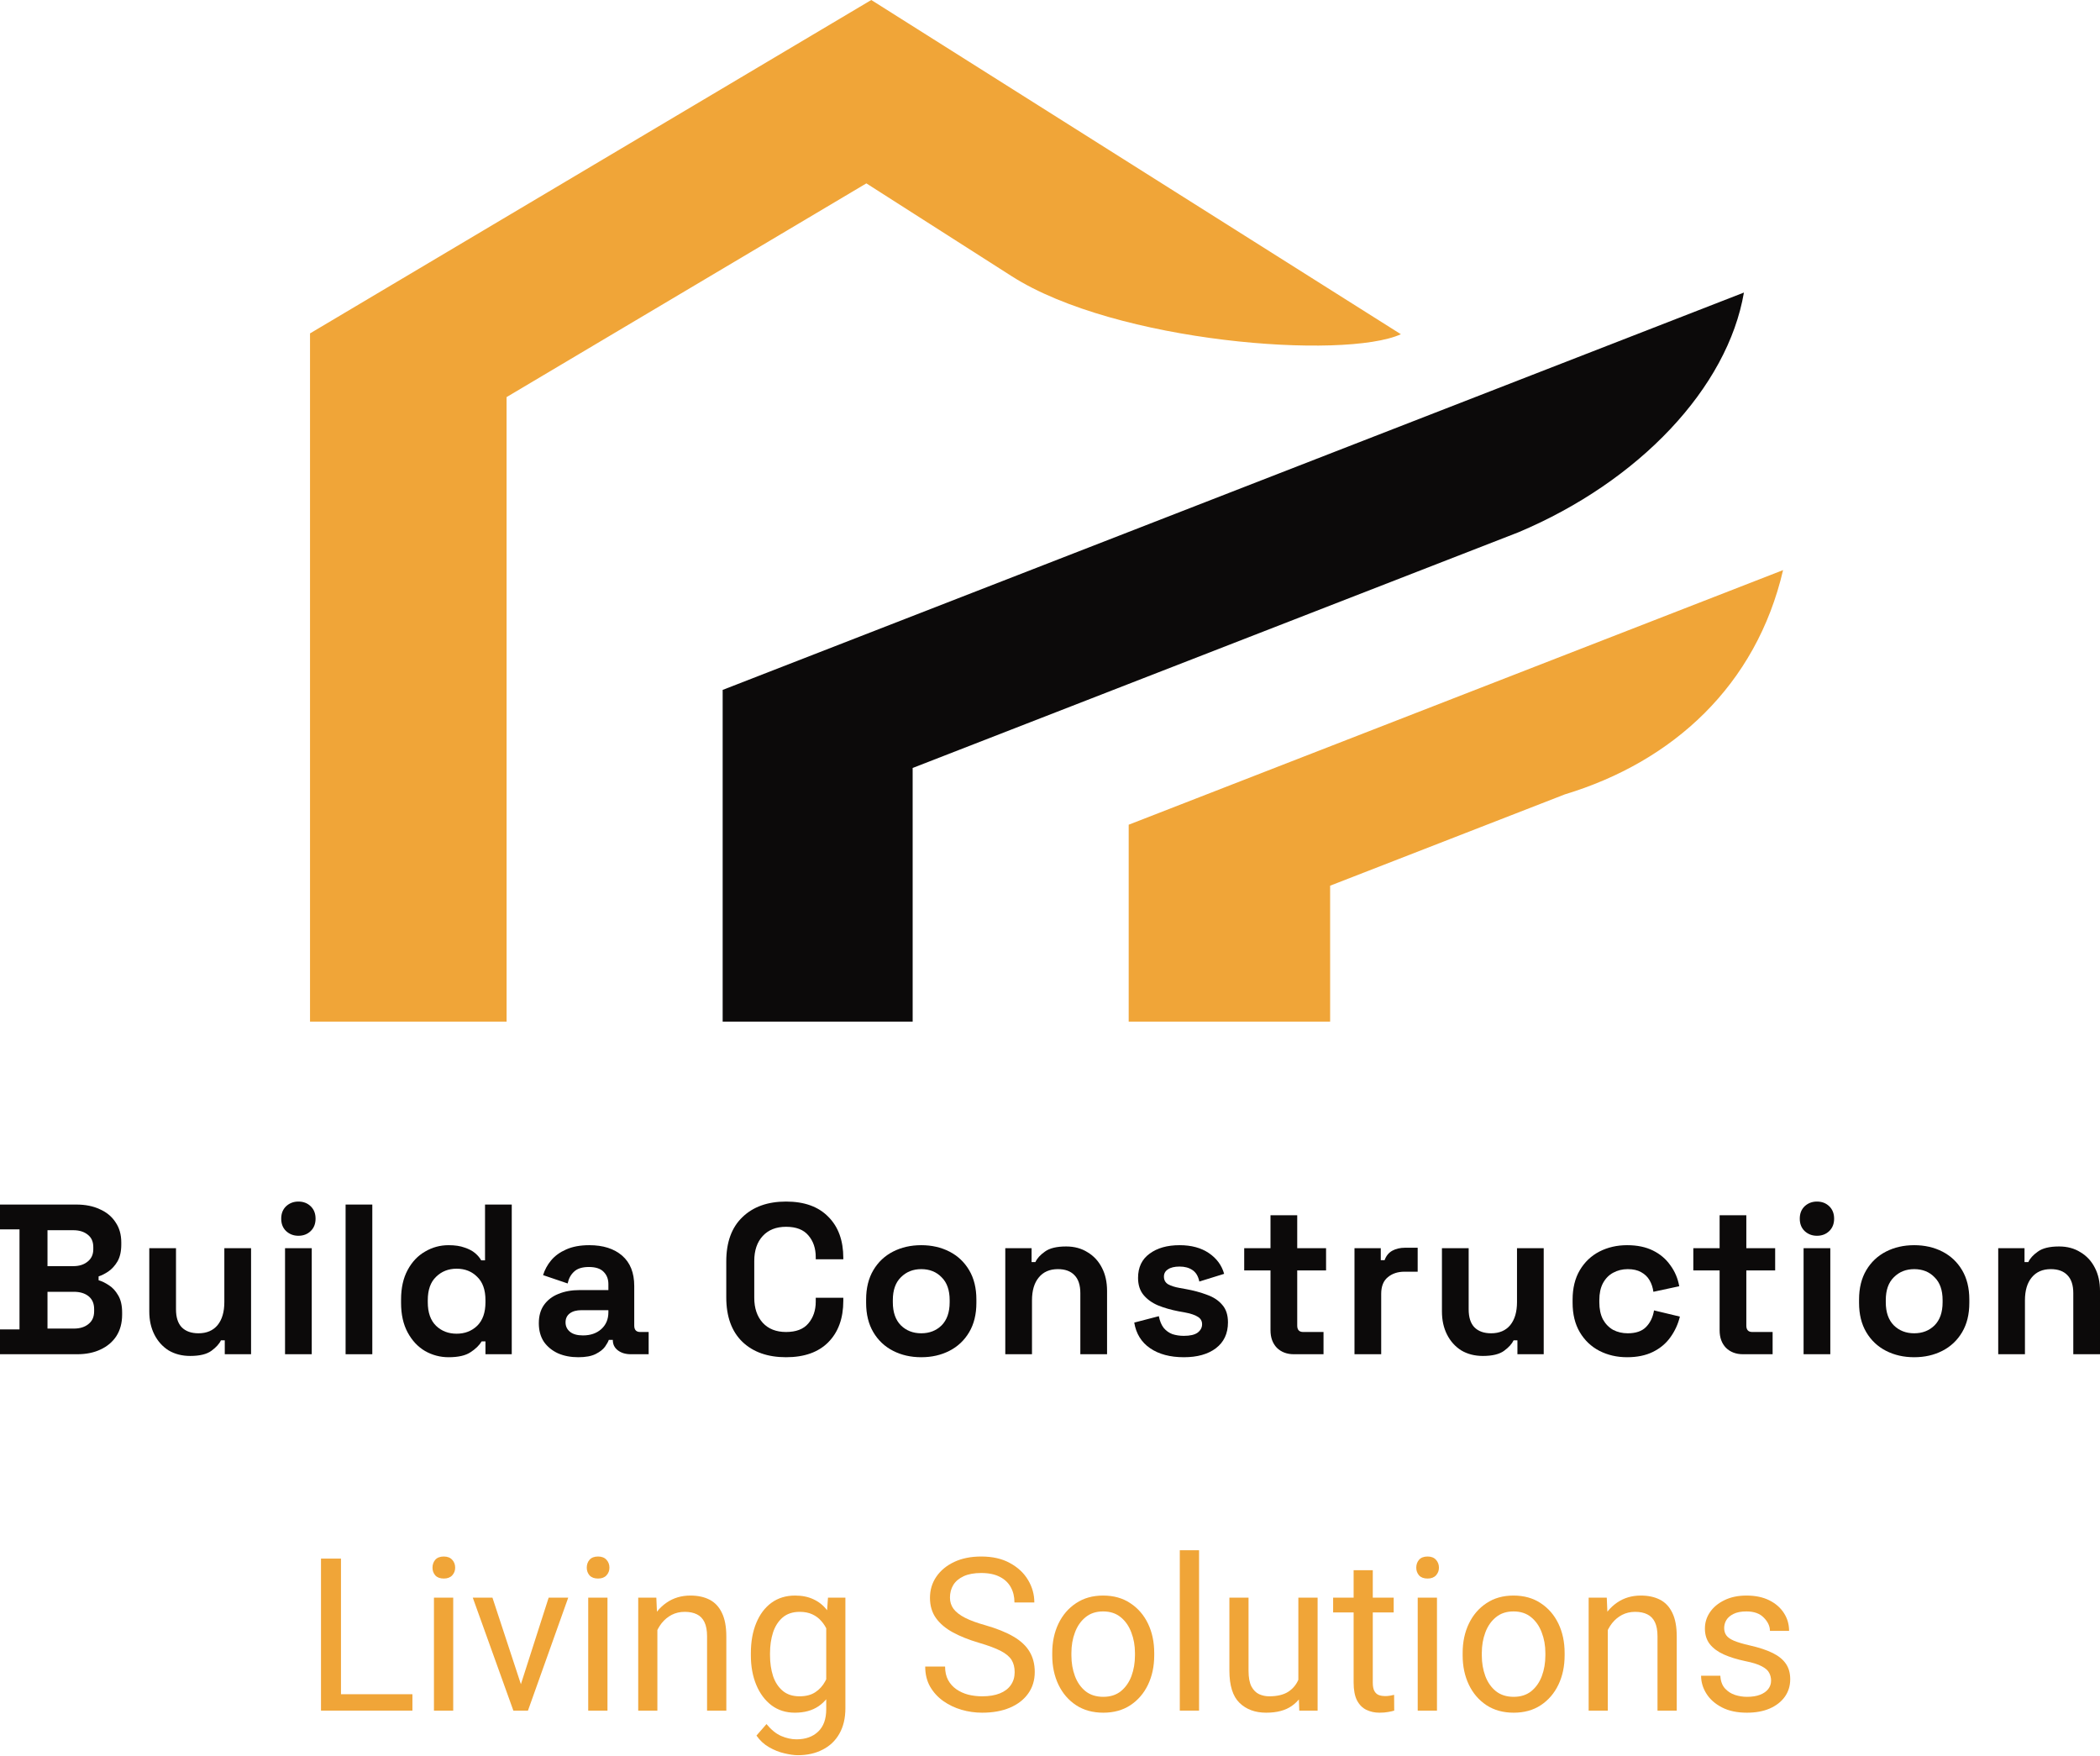
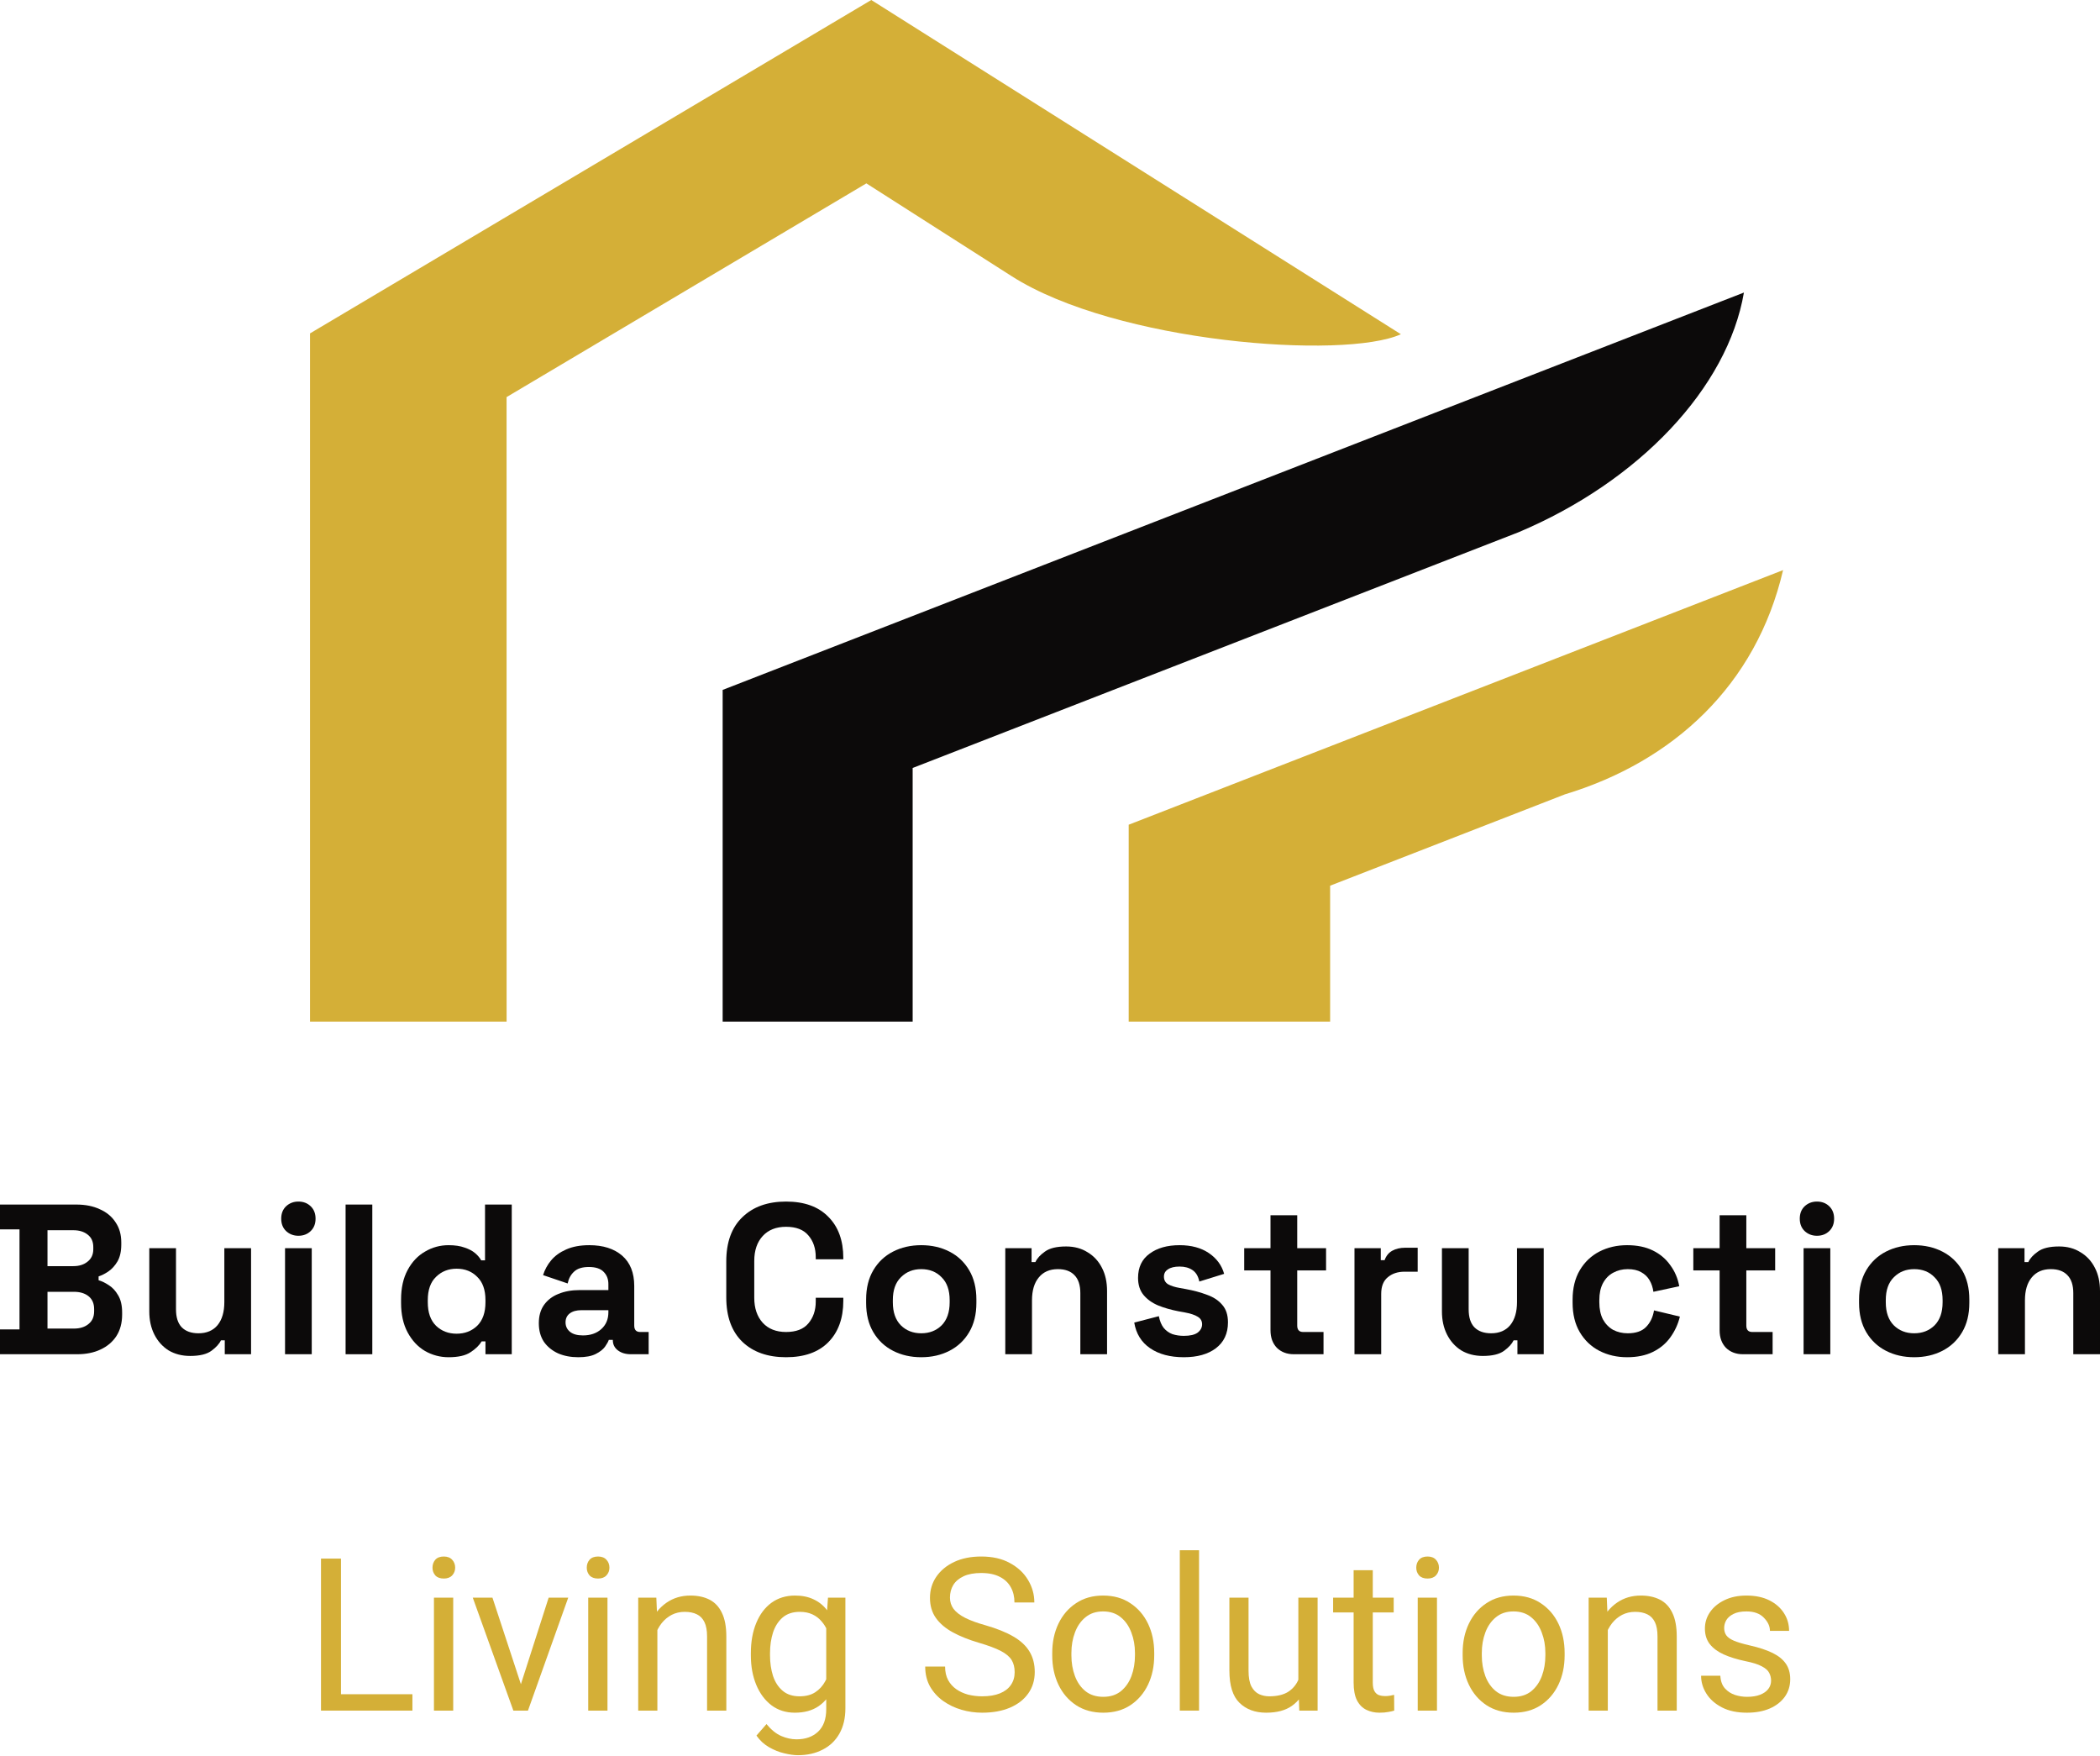
<svg xmlns="http://www.w3.org/2000/svg" width="146" height="122" viewBox="0 0 146 122" fill="none">
  <path fill-rule="evenodd" clip-rule="evenodd" d="M63.451 53.38L105.577 36.994C113.973 33.455 120.112 26.945 121.244 20.335L50.242 47.954V71.01H63.452L63.451 53.38Z" fill="#0C0A0A" />
-   <path fill-rule="evenodd" clip-rule="evenodd" d="M92.475 61.563L108.795 55.215C116.321 52.939 122.099 47.639 123.966 39.627L78.471 57.324V71.01H92.476L92.475 61.563Z" fill="#F0A538" />
-   <path fill-rule="evenodd" clip-rule="evenodd" d="M35.219 27.601L60.233 12.746C63.599 14.895 66.965 17.045 70.331 19.194C77.591 23.831 93.467 25.014 97.395 23.232L60.575 0L21.554 23.174V71.01H35.221L35.219 27.601Z" fill="#F0A538" />
+   <path fill-rule="evenodd" clip-rule="evenodd" d="M92.475 61.563L108.795 55.215C116.321 52.939 122.099 47.639 123.966 39.627L78.471 57.324V71.01H92.476L92.475 61.563Z" fill="#D4AF37" />
+   <path fill-rule="evenodd" clip-rule="evenodd" d="M35.219 27.601L60.233 12.746C63.599 14.895 66.965 17.045 70.331 19.194C77.591 23.831 93.467 25.014 97.395 23.232L60.575 0L21.554 23.174V71.01H35.221L35.219 27.601Z" fill="#D4AF37" />
  <path d="M0 94.13V92.406H1.356V85.45H0V83.726H5.307C5.936 83.726 6.481 83.835 6.943 84.053C7.415 84.261 7.779 84.564 8.034 84.96C8.299 85.346 8.432 85.812 8.432 86.357V86.506C8.432 86.981 8.344 87.373 8.167 87.68C7.99 87.977 7.779 88.21 7.533 88.378C7.297 88.537 7.071 88.651 6.855 88.72V88.988C7.071 89.047 7.307 89.161 7.562 89.329C7.818 89.488 8.034 89.721 8.211 90.028C8.398 90.335 8.491 90.737 8.491 91.232V91.38C8.491 91.955 8.358 92.451 8.093 92.867C7.828 93.273 7.459 93.585 6.987 93.803C6.526 94.021 5.985 94.13 5.366 94.13H0ZM3.302 92.347H5.13C5.553 92.347 5.892 92.243 6.147 92.034C6.413 91.826 6.545 91.529 6.545 91.143V90.994C6.545 90.608 6.417 90.31 6.162 90.102C5.906 89.894 5.562 89.79 5.13 89.79H3.302V92.347ZM3.302 88.007H5.101C5.503 88.007 5.833 87.903 6.088 87.695C6.354 87.487 6.486 87.199 6.486 86.833V86.684C6.486 86.307 6.358 86.02 6.103 85.822C5.847 85.614 5.513 85.51 5.101 85.51H3.302V88.007Z" fill="#0C0A0A" />
  <path d="M13.224 94.249C12.654 94.249 12.153 94.12 11.72 93.863C11.298 93.595 10.969 93.228 10.733 92.763C10.497 92.297 10.379 91.762 10.379 91.158V86.758H12.236V91.009C12.236 91.564 12.369 91.98 12.634 92.257C12.909 92.535 13.298 92.674 13.799 92.674C14.369 92.674 14.811 92.485 15.126 92.109C15.44 91.722 15.597 91.187 15.597 90.504V86.758H17.455V94.13H15.627V93.164H15.361C15.244 93.412 15.023 93.654 14.698 93.892C14.374 94.13 13.883 94.249 13.224 94.249Z" fill="#0C0A0A" />
  <path d="M19.817 94.13V86.758H21.674V94.13H19.817ZM20.745 85.896C20.411 85.896 20.126 85.787 19.89 85.569C19.664 85.351 19.551 85.064 19.551 84.707C19.551 84.35 19.664 84.063 19.89 83.845C20.126 83.627 20.411 83.518 20.745 83.518C21.089 83.518 21.374 83.627 21.6 83.845C21.826 84.063 21.939 84.35 21.939 84.707C21.939 85.064 21.826 85.351 21.6 85.569C21.374 85.787 21.089 85.896 20.745 85.896Z" fill="#0C0A0A" />
  <path d="M24.027 94.13V83.726H25.884V94.13H24.027Z" fill="#0C0A0A" />
  <path d="M31.186 94.338C30.606 94.338 30.061 94.195 29.55 93.907C29.048 93.61 28.645 93.179 28.341 92.614C28.036 92.049 27.884 91.366 27.884 90.563V90.325C27.884 89.523 28.036 88.839 28.341 88.274C28.645 87.709 29.048 87.283 29.55 86.996C30.051 86.699 30.596 86.55 31.186 86.55C31.628 86.55 31.997 86.605 32.291 86.714C32.596 86.813 32.842 86.942 33.029 87.1C33.215 87.259 33.358 87.427 33.456 87.605H33.721V83.726H35.579V94.13H33.751V93.238H33.486C33.319 93.516 33.058 93.769 32.704 93.996C32.36 94.224 31.854 94.338 31.186 94.338ZM31.746 92.703C32.316 92.703 32.793 92.52 33.176 92.153C33.559 91.777 33.751 91.232 33.751 90.519V90.37C33.751 89.656 33.559 89.116 33.176 88.75C32.803 88.373 32.326 88.185 31.746 88.185C31.176 88.185 30.699 88.373 30.316 88.75C29.933 89.116 29.741 89.656 29.741 90.37V90.519C29.741 91.232 29.933 91.777 30.316 92.153C30.699 92.52 31.176 92.703 31.746 92.703Z" fill="#0C0A0A" />
  <path d="M40.203 94.338C39.682 94.338 39.215 94.249 38.803 94.071C38.39 93.882 38.061 93.615 37.815 93.268C37.579 92.911 37.461 92.48 37.461 91.975C37.461 91.47 37.579 91.049 37.815 90.712C38.061 90.365 38.395 90.107 38.818 89.939C39.25 89.76 39.741 89.671 40.292 89.671H42.297V89.255C42.297 88.908 42.188 88.626 41.972 88.408C41.756 88.18 41.412 88.066 40.94 88.066C40.478 88.066 40.134 88.175 39.908 88.393C39.682 88.601 39.535 88.874 39.466 89.211L37.756 88.631C37.874 88.254 38.061 87.913 38.316 87.605C38.582 87.288 38.931 87.036 39.363 86.847C39.805 86.649 40.341 86.55 40.97 86.55C41.933 86.55 42.694 86.793 43.255 87.278C43.815 87.764 44.095 88.467 44.095 89.389V92.138C44.095 92.436 44.233 92.584 44.508 92.584H45.097V94.13H43.859C43.495 94.13 43.196 94.041 42.96 93.863C42.724 93.684 42.606 93.446 42.606 93.149V93.134H42.326C42.287 93.253 42.198 93.412 42.061 93.61C41.923 93.798 41.707 93.967 41.412 94.115C41.117 94.264 40.714 94.338 40.203 94.338ZM40.528 92.822C41.048 92.822 41.471 92.678 41.795 92.391C42.129 92.094 42.297 91.703 42.297 91.217V91.068H40.424C40.08 91.068 39.81 91.143 39.614 91.291C39.417 91.44 39.319 91.648 39.319 91.916C39.319 92.183 39.422 92.401 39.628 92.57C39.835 92.738 40.134 92.822 40.528 92.822Z" fill="#0C0A0A" />
  <path d="M54.65 94.338C53.373 94.338 52.36 93.981 51.614 93.268C50.867 92.545 50.493 91.514 50.493 90.177V87.68C50.493 86.342 50.867 85.317 51.614 84.603C52.36 83.88 53.373 83.518 54.65 83.518C55.918 83.518 56.896 83.87 57.584 84.573C58.282 85.267 58.63 86.223 58.63 87.442V87.531H56.714V87.382C56.714 86.768 56.542 86.263 56.198 85.867C55.864 85.47 55.348 85.272 54.65 85.272C53.962 85.272 53.422 85.485 53.029 85.911C52.636 86.337 52.439 86.917 52.439 87.65V90.206C52.439 90.93 52.636 91.509 53.029 91.945C53.422 92.371 53.962 92.584 54.65 92.584C55.348 92.584 55.864 92.386 56.198 91.99C56.542 91.584 56.714 91.078 56.714 90.474V90.206H58.63V90.415C58.63 91.633 58.282 92.594 57.584 93.298C56.896 93.991 55.918 94.338 54.65 94.338Z" fill="#0C0A0A" />
  <path d="M64.049 94.338C63.322 94.338 62.668 94.19 62.088 93.892C61.508 93.595 61.051 93.164 60.717 92.599C60.383 92.034 60.216 91.356 60.216 90.563V90.325C60.216 89.533 60.383 88.854 60.717 88.289C61.051 87.724 61.508 87.293 62.088 86.996C62.668 86.699 63.322 86.55 64.049 86.55C64.776 86.55 65.43 86.699 66.009 86.996C66.589 87.293 67.046 87.724 67.38 88.289C67.715 88.854 67.882 89.533 67.882 90.325V90.563C67.882 91.356 67.715 92.034 67.38 92.599C67.046 93.164 66.589 93.595 66.009 93.892C65.43 94.19 64.776 94.338 64.049 94.338ZM64.049 92.674C64.619 92.674 65.091 92.49 65.464 92.124C65.837 91.747 66.024 91.212 66.024 90.519V90.37C66.024 89.676 65.837 89.146 65.464 88.78C65.1 88.403 64.629 88.215 64.049 88.215C63.479 88.215 63.007 88.403 62.634 88.78C62.26 89.146 62.073 89.676 62.073 90.37V90.519C62.073 91.212 62.26 91.747 62.634 92.124C63.007 92.49 63.479 92.674 64.049 92.674Z" fill="#0C0A0A" />
  <path d="M69.891 94.13V86.758H71.719V87.724H71.984C72.102 87.467 72.323 87.224 72.647 86.996C72.972 86.758 73.463 86.639 74.122 86.639C74.692 86.639 75.188 86.773 75.611 87.041C76.043 87.298 76.377 87.66 76.613 88.126C76.849 88.581 76.967 89.116 76.967 89.731V94.13H75.109V89.879C75.109 89.325 74.972 88.908 74.697 88.631C74.431 88.353 74.048 88.215 73.547 88.215C72.977 88.215 72.534 88.408 72.22 88.794C71.906 89.171 71.748 89.701 71.748 90.385V94.13H69.891Z" fill="#0C0A0A" />
  <path d="M82.306 94.338C81.353 94.338 80.572 94.13 79.962 93.714C79.353 93.298 78.985 92.703 78.857 91.93L80.567 91.485C80.636 91.831 80.749 92.104 80.906 92.302C81.073 92.5 81.274 92.644 81.51 92.733C81.756 92.812 82.021 92.852 82.306 92.852C82.739 92.852 83.058 92.778 83.264 92.629C83.471 92.47 83.574 92.277 83.574 92.049C83.574 91.821 83.476 91.648 83.279 91.529C83.083 91.4 82.768 91.296 82.336 91.217L81.923 91.143C81.412 91.044 80.945 90.91 80.523 90.741C80.1 90.563 79.761 90.32 79.505 90.013C79.25 89.706 79.122 89.31 79.122 88.824C79.122 88.091 79.388 87.531 79.918 87.145C80.449 86.748 81.147 86.55 82.011 86.55C82.827 86.55 83.505 86.734 84.046 87.1C84.586 87.467 84.94 87.947 85.107 88.542L83.382 89.077C83.304 88.7 83.142 88.433 82.896 88.274C82.66 88.116 82.365 88.036 82.011 88.036C81.658 88.036 81.387 88.101 81.201 88.23C81.014 88.349 80.921 88.517 80.921 88.735C80.921 88.973 81.019 89.151 81.215 89.27C81.412 89.379 81.677 89.463 82.011 89.523L82.424 89.597C82.975 89.696 83.471 89.83 83.913 89.998C84.365 90.157 84.719 90.39 84.975 90.697C85.24 90.994 85.373 91.4 85.373 91.916C85.373 92.688 85.092 93.288 84.532 93.714C83.982 94.13 83.24 94.338 82.306 94.338Z" fill="#0C0A0A" />
  <path d="M89.952 94.13C89.47 94.13 89.077 93.981 88.773 93.684C88.478 93.377 88.33 92.971 88.33 92.466V88.304H86.502V86.758H88.33V84.469H90.188V86.758H92.193V88.304H90.188V92.138C90.188 92.436 90.325 92.584 90.601 92.584H92.016V94.13H89.952Z" fill="#0C0A0A" />
  <path d="M94.169 94.13V86.758H95.997V87.591H96.262C96.37 87.293 96.547 87.075 96.793 86.937C97.048 86.798 97.343 86.728 97.677 86.728H98.562V88.393H97.648C97.176 88.393 96.788 88.522 96.483 88.78C96.179 89.027 96.026 89.414 96.026 89.939V94.13H94.169Z" fill="#0C0A0A" />
  <path d="M103.095 94.249C102.525 94.249 102.023 94.12 101.591 93.863C101.168 93.595 100.839 93.228 100.603 92.763C100.367 92.297 100.249 91.762 100.249 91.158V86.758H102.107V91.009C102.107 91.564 102.24 91.98 102.505 92.257C102.78 92.535 103.168 92.674 103.669 92.674C104.239 92.674 104.682 92.485 104.996 92.109C105.311 91.722 105.468 91.187 105.468 90.504V86.758H107.325V94.13H105.497V93.164H105.232C105.114 93.412 104.893 93.654 104.569 93.892C104.244 94.13 103.753 94.249 103.095 94.249Z" fill="#0C0A0A" />
  <path d="M113.122 94.338C112.414 94.338 111.771 94.19 111.191 93.892C110.621 93.595 110.169 93.164 109.834 92.599C109.5 92.034 109.333 91.351 109.333 90.548V90.34C109.333 89.538 109.5 88.854 109.834 88.289C110.169 87.724 110.621 87.293 111.191 86.996C111.771 86.699 112.414 86.55 113.122 86.55C113.82 86.55 114.419 86.674 114.92 86.922C115.421 87.169 115.824 87.511 116.129 87.947C116.444 88.373 116.65 88.859 116.748 89.404L114.95 89.79C114.91 89.493 114.822 89.225 114.684 88.988C114.547 88.75 114.35 88.562 114.095 88.423C113.849 88.284 113.539 88.215 113.166 88.215C112.793 88.215 112.454 88.299 112.149 88.467C111.854 88.626 111.618 88.869 111.441 89.196C111.274 89.513 111.191 89.904 111.191 90.37V90.519C111.191 90.984 111.274 91.38 111.441 91.707C111.618 92.025 111.854 92.267 112.149 92.436C112.454 92.594 112.793 92.674 113.166 92.674C113.726 92.674 114.149 92.53 114.434 92.243C114.729 91.945 114.915 91.559 114.994 91.083L116.792 91.514C116.665 92.039 116.444 92.52 116.129 92.956C115.824 93.382 115.421 93.719 114.92 93.967C114.419 94.214 113.82 94.338 113.122 94.338Z" fill="#0C0A0A" />
  <path d="M121.176 94.13C120.694 94.13 120.301 93.981 119.996 93.684C119.701 93.377 119.554 92.971 119.554 92.466V88.304H117.726V86.758H119.554V84.469H121.411V86.758H123.416V88.304H121.411V92.138C121.411 92.436 121.549 92.584 121.824 92.584H123.239V94.13H121.176Z" fill="#0C0A0A" />
  <path d="M125.392 94.13V86.758H127.25V94.13H125.392ZM126.321 85.896C125.987 85.896 125.702 85.787 125.466 85.569C125.24 85.351 125.127 85.064 125.127 84.707C125.127 84.35 125.24 84.063 125.466 83.845C125.702 83.627 125.987 83.518 126.321 83.518C126.665 83.518 126.95 83.627 127.176 83.845C127.402 84.063 127.515 84.35 127.515 84.707C127.515 85.064 127.402 85.351 127.176 85.569C126.95 85.787 126.665 85.896 126.321 85.896Z" fill="#0C0A0A" />
  <path d="M133.082 94.338C132.355 94.338 131.701 94.19 131.121 93.892C130.542 93.595 130.085 93.164 129.75 92.599C129.416 92.034 129.249 91.356 129.249 90.563V90.325C129.249 89.533 129.416 88.854 129.75 88.289C130.085 87.724 130.542 87.293 131.121 86.996C131.701 86.699 132.355 86.55 133.082 86.55C133.809 86.55 134.463 86.699 135.043 86.996C135.622 87.293 136.079 87.724 136.414 88.289C136.748 88.854 136.915 89.533 136.915 90.325V90.563C136.915 91.356 136.748 92.034 136.414 92.599C136.079 93.164 135.622 93.595 135.043 93.892C134.463 94.19 133.809 94.338 133.082 94.338ZM133.082 92.674C133.652 92.674 134.124 92.49 134.497 92.124C134.871 91.747 135.057 91.212 135.057 90.519V90.37C135.057 89.676 134.871 89.146 134.497 88.78C134.134 88.403 133.662 88.215 133.082 88.215C132.512 88.215 132.04 88.403 131.667 88.78C131.293 89.146 131.107 89.676 131.107 90.37V90.519C131.107 91.212 131.293 91.747 131.667 92.124C132.04 92.49 132.512 92.674 133.082 92.674Z" fill="#0C0A0A" />
  <path d="M138.924 94.13V86.758H140.752V87.724H141.017C141.135 87.467 141.356 87.224 141.681 86.996C142.005 86.758 142.496 86.639 143.155 86.639C143.725 86.639 144.221 86.773 144.644 87.041C145.076 87.298 145.41 87.66 145.646 88.126C145.882 88.581 146 89.116 146 89.731V94.13H144.143V89.879C144.143 89.325 144.005 88.908 143.73 88.631C143.464 88.353 143.081 88.215 142.58 88.215C142.01 88.215 141.568 88.408 141.253 88.794C140.939 89.171 140.782 89.701 140.782 90.385V94.13H138.924Z" fill="#0C0A0A" />
-   <path d="M28.673 117.762V118.901H23.433V117.762H28.673ZM23.706 108.335V118.901H22.317V108.335H23.706Z" fill="#F0A538" />
-   <path d="M31.509 111.049V118.901H30.17V111.049H31.509ZM30.069 108.966C30.069 108.748 30.134 108.565 30.263 108.415C30.398 108.265 30.595 108.19 30.854 108.19C31.108 108.19 31.302 108.265 31.437 108.415C31.576 108.565 31.645 108.748 31.645 108.966C31.645 109.174 31.576 109.353 31.437 109.503C31.302 109.648 31.108 109.721 30.854 109.721C30.595 109.721 30.398 109.648 30.263 109.503C30.134 109.353 30.069 109.174 30.069 108.966Z" fill="#F0A538" />
-   <path d="M36.015 117.689L38.145 111.049H39.506L36.706 118.901H35.813L36.015 117.689ZM34.237 111.049L36.432 117.726L36.583 118.901H35.691L32.869 111.049H34.237Z" fill="#F0A538" />
-   <path d="M42.234 111.049V118.901H40.895V111.049H42.234ZM40.794 108.966C40.794 108.748 40.859 108.565 40.988 108.415C41.123 108.265 41.319 108.19 41.579 108.19C41.833 108.19 42.027 108.265 42.162 108.415C42.301 108.565 42.37 108.748 42.37 108.966C42.37 109.174 42.301 109.353 42.162 109.503C42.027 109.648 41.833 109.721 41.579 109.721C41.319 109.721 41.123 109.648 40.988 109.503C40.859 109.353 40.794 109.174 40.794 108.966Z" fill="#F0A538" />
-   <path d="M45.703 112.725V118.901H44.371V111.049H45.631L45.703 112.725ZM45.386 114.678L44.832 114.656C44.842 113.935 44.978 113.294 45.242 112.733C45.506 112.167 45.873 111.721 46.344 111.397C46.819 111.068 47.371 110.904 47.999 110.904C48.513 110.904 48.954 110.998 49.324 111.187C49.698 111.376 49.986 111.68 50.187 112.101C50.394 112.517 50.497 113.069 50.497 113.756V118.901H49.158V113.741C49.158 113.33 49.098 113.001 48.978 112.754C48.858 112.503 48.683 112.321 48.453 112.21C48.222 112.094 47.939 112.036 47.603 112.036C47.272 112.036 46.97 112.106 46.696 112.246C46.428 112.387 46.195 112.58 45.998 112.827C45.806 113.074 45.655 113.357 45.545 113.676C45.439 113.991 45.386 114.324 45.386 114.678Z" fill="#F0A538" />
-   <path d="M57.565 111.049H58.775V118.734C58.775 119.426 58.635 120.016 58.357 120.505C58.079 120.994 57.69 121.364 57.191 121.615C56.697 121.872 56.126 122 55.478 122C55.209 122 54.892 121.956 54.528 121.869C54.168 121.787 53.813 121.644 53.462 121.441C53.117 121.243 52.827 120.974 52.592 120.636L53.29 119.837C53.616 120.234 53.957 120.51 54.312 120.665C54.672 120.819 55.027 120.897 55.377 120.897C56.006 120.897 56.507 120.718 56.882 120.36C57.256 120.007 57.443 119.487 57.443 118.8V112.776L57.565 111.049ZM52.203 115.062V114.91C52.203 114.111 52.328 113.412 52.577 112.812C52.827 112.208 53.179 111.738 53.635 111.405C54.096 111.071 54.643 110.904 55.276 110.904C55.766 110.904 56.193 110.991 56.558 111.165C56.927 111.334 57.239 111.584 57.493 111.913C57.752 112.237 57.956 112.629 58.105 113.088C58.254 113.548 58.357 114.068 58.415 114.648V115.316C58.343 116.081 58.184 116.743 57.94 117.305C57.695 117.861 57.352 118.292 56.91 118.596C56.469 118.896 55.919 119.046 55.262 119.046C54.638 119.046 54.096 118.875 53.635 118.531C53.179 118.183 52.827 117.709 52.577 117.109C52.328 116.509 52.203 115.827 52.203 115.062ZM53.535 114.91V115.062C53.535 115.58 53.604 116.056 53.743 116.492C53.887 116.922 54.11 117.266 54.413 117.522C54.715 117.779 55.106 117.907 55.586 117.907C56.027 117.907 56.392 117.813 56.68 117.624C56.968 117.435 57.196 117.186 57.364 116.876C57.537 116.567 57.671 116.231 57.767 115.868V114.119C57.714 113.853 57.633 113.596 57.522 113.349C57.417 113.098 57.277 112.875 57.105 112.682C56.937 112.483 56.728 112.326 56.478 112.21C56.229 112.094 55.936 112.036 55.6 112.036C55.116 112.036 54.72 112.167 54.413 112.428C54.11 112.689 53.887 113.037 53.743 113.473C53.604 113.908 53.535 114.387 53.535 114.91Z" fill="#F0A538" />
-   <path d="M70.543 116.231C70.543 115.902 70.474 115.621 70.335 115.389C70.195 115.157 69.946 114.946 69.586 114.757C69.226 114.569 68.715 114.378 68.053 114.184C67.362 113.981 66.762 113.741 66.253 113.466C65.745 113.19 65.351 112.858 65.073 112.471C64.794 112.079 64.655 111.61 64.655 111.063C64.655 110.517 64.802 110.028 65.094 109.598C65.392 109.162 65.807 108.819 66.34 108.567C66.877 108.315 67.503 108.19 68.218 108.19C69.005 108.19 69.672 108.342 70.219 108.647C70.771 108.947 71.191 109.341 71.479 109.83C71.767 110.314 71.911 110.831 71.911 111.383H70.529C70.529 110.986 70.445 110.635 70.277 110.33C70.109 110.021 69.855 109.779 69.514 109.605C69.173 109.426 68.741 109.336 68.218 109.336C67.724 109.336 67.316 109.411 66.995 109.561C66.673 109.711 66.433 109.914 66.275 110.171C66.121 110.427 66.045 110.72 66.045 111.049C66.045 111.344 66.129 111.605 66.296 111.833C66.469 112.06 66.736 112.266 67.096 112.45C67.455 112.633 67.923 112.805 68.499 112.965C69.291 113.192 69.941 113.453 70.45 113.749C70.958 114.044 71.333 114.392 71.573 114.794C71.817 115.195 71.94 115.669 71.94 116.216C71.94 116.787 71.789 117.285 71.486 117.711C71.184 118.137 70.759 118.466 70.212 118.698C69.665 118.93 69.022 119.046 68.283 119.046C67.799 119.046 67.321 118.979 66.851 118.843C66.385 118.708 65.961 118.504 65.577 118.234C65.198 117.963 64.893 117.629 64.663 117.232C64.437 116.83 64.324 116.366 64.324 115.839H65.706C65.706 116.202 65.776 116.514 65.915 116.775C66.054 117.031 66.244 117.244 66.484 117.413C66.728 117.583 67.004 117.709 67.311 117.791C67.623 117.868 67.947 117.907 68.283 117.907C68.768 117.907 69.178 117.839 69.514 117.704C69.85 117.568 70.104 117.375 70.277 117.123C70.454 116.872 70.543 116.574 70.543 116.231Z" fill="#F0A538" />
-   <path d="M73.156 115.062V114.895C73.156 114.136 73.3 113.456 73.588 112.856C73.876 112.256 74.284 111.782 74.812 111.434C75.34 111.08 75.966 110.904 76.69 110.904C77.425 110.904 78.056 111.08 78.583 111.434C79.116 111.782 79.526 112.256 79.814 112.856C80.102 113.456 80.246 114.136 80.246 114.895V115.062C80.246 115.817 80.102 116.497 79.814 117.101C79.526 117.701 79.118 118.175 78.591 118.524C78.063 118.872 77.434 119.046 76.705 119.046C75.975 119.046 75.344 118.872 74.812 118.524C74.284 118.175 73.876 117.701 73.588 117.101C73.3 116.497 73.156 115.817 73.156 115.062ZM74.488 114.895V115.062C74.488 115.58 74.569 116.059 74.733 116.499C74.896 116.935 75.14 117.285 75.467 117.551C75.798 117.813 76.21 117.943 76.705 117.943C77.194 117.943 77.602 117.813 77.928 117.551C78.255 117.285 78.499 116.935 78.663 116.499C78.826 116.059 78.907 115.58 78.907 115.062V114.895C78.907 114.382 78.823 113.908 78.655 113.473C78.492 113.033 78.248 112.679 77.921 112.413C77.595 112.142 77.185 112.007 76.69 112.007C76.201 112.007 75.793 112.142 75.467 112.413C75.14 112.679 74.896 113.033 74.733 113.473C74.569 113.908 74.488 114.382 74.488 114.895Z" fill="#F0A538" />
-   <path d="M83.363 107.754V118.901H82.024V107.754H83.363Z" fill="#F0A538" />
-   <path d="M90.266 117.087V111.049H91.605V118.901H90.331L90.266 117.087ZM90.518 115.432L91.072 115.418C91.072 116.114 90.974 116.736 90.777 117.283C90.58 117.83 90.259 118.26 89.812 118.575C89.366 118.889 88.771 119.046 88.027 119.046C87.264 119.046 86.648 118.819 86.177 118.364C85.707 117.909 85.472 117.159 85.472 116.114V111.049H86.803V116.129C86.803 116.598 86.871 116.964 87.005 117.225C87.144 117.481 87.324 117.66 87.545 117.762C87.766 117.859 87.996 117.907 88.236 117.907C88.802 117.907 89.251 117.798 89.582 117.58C89.913 117.358 90.151 117.06 90.295 116.688C90.443 116.31 90.518 115.892 90.518 115.432Z" fill="#F0A538" />
-   <path d="M96.895 111.049V112.079H92.684V111.049H96.895ZM94.109 109.14H95.441V116.956C95.441 117.222 95.482 117.423 95.564 117.559C95.645 117.694 95.751 117.784 95.88 117.827C96.01 117.871 96.149 117.892 96.298 117.892C96.408 117.892 96.523 117.883 96.643 117.863C96.768 117.839 96.862 117.82 96.924 117.805L96.931 118.901C96.826 118.935 96.686 118.967 96.514 118.996C96.346 119.029 96.142 119.046 95.902 119.046C95.576 119.046 95.276 118.981 95.002 118.85C94.728 118.72 94.51 118.502 94.347 118.197C94.189 117.888 94.109 117.472 94.109 116.949V109.14Z" fill="#F0A538" />
-   <path d="M99.904 111.049V118.901H98.565V111.049H99.904ZM98.464 108.966C98.464 108.748 98.529 108.565 98.659 108.415C98.793 108.265 98.99 108.19 99.249 108.19C99.503 108.19 99.698 108.265 99.832 108.415C99.971 108.565 100.041 108.748 100.041 108.966C100.041 109.174 99.971 109.353 99.832 109.503C99.698 109.648 99.503 109.721 99.249 109.721C98.99 109.721 98.793 109.648 98.659 109.503C98.529 109.353 98.464 109.174 98.464 108.966Z" fill="#F0A538" />
-   <path d="M101.689 115.062V114.895C101.689 114.136 101.833 113.456 102.121 112.856C102.409 112.256 102.817 111.782 103.344 111.434C103.872 111.08 104.499 110.904 105.223 110.904C105.957 110.904 106.588 111.08 107.116 111.434C107.649 111.782 108.059 112.256 108.347 112.856C108.635 113.456 108.779 114.136 108.779 114.895V115.062C108.779 115.817 108.635 116.497 108.347 117.101C108.059 117.701 107.651 118.175 107.123 118.524C106.596 118.872 105.967 119.046 105.238 119.046C104.508 119.046 103.877 118.872 103.344 118.524C102.817 118.175 102.409 117.701 102.121 117.101C101.833 116.497 101.689 115.817 101.689 115.062ZM103.021 114.895V115.062C103.021 115.58 103.102 116.059 103.265 116.499C103.428 116.935 103.673 117.285 104 117.551C104.331 117.813 104.743 117.943 105.238 117.943C105.727 117.943 106.135 117.813 106.461 117.551C106.788 117.285 107.032 116.935 107.195 116.499C107.359 116.059 107.44 115.58 107.44 115.062V114.895C107.44 114.382 107.356 113.908 107.188 113.473C107.025 113.033 106.78 112.679 106.454 112.413C106.128 112.142 105.717 112.007 105.223 112.007C104.734 112.007 104.326 112.142 104 112.413C103.673 112.679 103.428 113.033 103.265 113.473C103.102 113.908 103.021 114.382 103.021 114.895Z" fill="#F0A538" />
-   <path d="M111.781 112.725V118.901H110.449V111.049H111.709L111.781 112.725ZM111.464 114.678L110.91 114.656C110.919 113.935 111.056 113.294 111.32 112.733C111.584 112.167 111.951 111.721 112.421 111.397C112.896 111.068 113.448 110.904 114.077 110.904C114.59 110.904 115.032 110.998 115.401 111.187C115.775 111.376 116.063 111.68 116.265 112.101C116.471 112.517 116.574 113.069 116.574 113.756V118.901H115.236V113.741C115.236 113.33 115.176 113.001 115.056 112.754C114.936 112.503 114.76 112.321 114.53 112.21C114.3 112.094 114.017 112.036 113.681 112.036C113.35 112.036 113.047 112.106 112.774 112.246C112.505 112.387 112.272 112.58 112.076 112.827C111.884 113.074 111.733 113.357 111.622 113.676C111.517 113.991 111.464 114.324 111.464 114.678Z" fill="#F0A538" />
-   <path d="M123.132 116.818C123.132 116.625 123.089 116.446 123.002 116.281C122.921 116.112 122.75 115.96 122.491 115.824C122.237 115.684 121.853 115.563 121.339 115.461C120.764 115.34 120.265 115.186 119.842 114.997C119.425 114.808 119.101 114.569 118.871 114.278C118.645 113.988 118.532 113.628 118.532 113.197C118.532 112.781 118.65 112.401 118.885 112.058C119.125 111.709 119.461 111.431 119.893 111.223C120.329 111.01 120.838 110.904 121.419 110.904C122.042 110.904 122.575 111.015 123.017 111.238C123.458 111.46 123.796 111.758 124.031 112.13C124.267 112.498 124.384 112.907 124.384 113.357H123.053C123.053 113.033 122.911 112.728 122.628 112.442C122.35 112.152 121.946 112.007 121.419 112.007C121.049 112.007 120.749 112.065 120.519 112.181C120.293 112.292 120.128 112.435 120.022 112.609C119.921 112.783 119.871 112.967 119.871 113.161C119.871 113.354 119.919 113.521 120.015 113.662C120.111 113.802 120.286 113.928 120.54 114.039C120.8 114.15 121.174 114.261 121.663 114.373C122.302 114.518 122.827 114.692 123.24 114.895C123.652 115.098 123.96 115.348 124.161 115.643C124.363 115.938 124.463 116.296 124.463 116.717C124.463 117.176 124.339 117.583 124.089 117.936C123.84 118.284 123.489 118.558 123.038 118.756C122.587 118.95 122.059 119.046 121.455 119.046C120.768 119.046 120.188 118.923 119.713 118.676C119.238 118.429 118.878 118.11 118.633 117.718C118.388 117.326 118.266 116.913 118.266 116.477H119.605C119.624 116.845 119.73 117.138 119.921 117.355C120.113 117.568 120.349 117.721 120.627 117.813C120.905 117.9 121.181 117.943 121.455 117.943C121.819 117.943 122.124 117.895 122.369 117.798C122.618 117.701 122.808 117.568 122.937 117.399C123.067 117.23 123.132 117.036 123.132 116.818Z" fill="#F0A538" />
+   <path d="M28.673 117.762V118.901H23.433V117.762H28.673ZM23.706 108.335V118.901H22.317V108.335H23.706Z" fill="#D4AF37" />
+   <path d="M31.509 111.049V118.901H30.17V111.049H31.509ZM30.069 108.966C30.069 108.748 30.134 108.565 30.263 108.415C30.398 108.265 30.595 108.19 30.854 108.19C31.108 108.19 31.302 108.265 31.437 108.415C31.576 108.565 31.645 108.748 31.645 108.966C31.645 109.174 31.576 109.353 31.437 109.503C31.302 109.648 31.108 109.721 30.854 109.721C30.595 109.721 30.398 109.648 30.263 109.503C30.134 109.353 30.069 109.174 30.069 108.966Z" fill="#D4AF37" />
+   <path d="M36.015 117.689L38.145 111.049H39.506L36.706 118.901H35.813L36.015 117.689ZM34.237 111.049L36.432 117.726L36.583 118.901H35.691L32.869 111.049H34.237Z" fill="#D4AF37" />
+   <path d="M42.234 111.049V118.901H40.895V111.049H42.234ZM40.794 108.966C40.794 108.748 40.859 108.565 40.988 108.415C41.123 108.265 41.319 108.19 41.579 108.19C41.833 108.19 42.027 108.265 42.162 108.415C42.301 108.565 42.37 108.748 42.37 108.966C42.37 109.174 42.301 109.353 42.162 109.503C42.027 109.648 41.833 109.721 41.579 109.721C41.319 109.721 41.123 109.648 40.988 109.503C40.859 109.353 40.794 109.174 40.794 108.966Z" fill="#D4AF37" />
+   <path d="M45.703 112.725V118.901H44.371V111.049H45.631L45.703 112.725ZM45.386 114.678L44.832 114.656C44.842 113.935 44.978 113.294 45.242 112.733C45.506 112.167 45.873 111.721 46.344 111.397C46.819 111.068 47.371 110.904 47.999 110.904C48.513 110.904 48.954 110.998 49.324 111.187C49.698 111.376 49.986 111.68 50.187 112.101C50.394 112.517 50.497 113.069 50.497 113.756V118.901H49.158V113.741C49.158 113.33 49.098 113.001 48.978 112.754C48.858 112.503 48.683 112.321 48.453 112.21C48.222 112.094 47.939 112.036 47.603 112.036C47.272 112.036 46.97 112.106 46.696 112.246C46.428 112.387 46.195 112.58 45.998 112.827C45.806 113.074 45.655 113.357 45.545 113.676C45.439 113.991 45.386 114.324 45.386 114.678Z" fill="#D4AF37" />
+   <path d="M57.565 111.049H58.775V118.734C58.775 119.426 58.635 120.016 58.357 120.505C58.079 120.994 57.69 121.364 57.191 121.615C56.697 121.872 56.126 122 55.478 122C55.209 122 54.892 121.956 54.528 121.869C54.168 121.787 53.813 121.644 53.462 121.441C53.117 121.243 52.827 120.974 52.592 120.636L53.29 119.837C53.616 120.234 53.957 120.51 54.312 120.665C54.672 120.819 55.027 120.897 55.377 120.897C56.006 120.897 56.507 120.718 56.882 120.36C57.256 120.007 57.443 119.487 57.443 118.8V112.776L57.565 111.049ZM52.203 115.062V114.91C52.203 114.111 52.328 113.412 52.577 112.812C52.827 112.208 53.179 111.738 53.635 111.405C54.096 111.071 54.643 110.904 55.276 110.904C55.766 110.904 56.193 110.991 56.558 111.165C56.927 111.334 57.239 111.584 57.493 111.913C57.752 112.237 57.956 112.629 58.105 113.088C58.254 113.548 58.357 114.068 58.415 114.648V115.316C58.343 116.081 58.184 116.743 57.94 117.305C57.695 117.861 57.352 118.292 56.91 118.596C56.469 118.896 55.919 119.046 55.262 119.046C54.638 119.046 54.096 118.875 53.635 118.531C53.179 118.183 52.827 117.709 52.577 117.109C52.328 116.509 52.203 115.827 52.203 115.062ZM53.535 114.91V115.062C53.535 115.58 53.604 116.056 53.743 116.492C53.887 116.922 54.11 117.266 54.413 117.522C54.715 117.779 55.106 117.907 55.586 117.907C56.027 117.907 56.392 117.813 56.68 117.624C56.968 117.435 57.196 117.186 57.364 116.876C57.537 116.567 57.671 116.231 57.767 115.868V114.119C57.714 113.853 57.633 113.596 57.522 113.349C57.417 113.098 57.277 112.875 57.105 112.682C56.937 112.483 56.728 112.326 56.478 112.21C56.229 112.094 55.936 112.036 55.6 112.036C55.116 112.036 54.72 112.167 54.413 112.428C54.11 112.689 53.887 113.037 53.743 113.473C53.604 113.908 53.535 114.387 53.535 114.91Z" fill="#D4AF37" />
+   <path d="M70.543 116.231C70.543 115.902 70.474 115.621 70.335 115.389C70.195 115.157 69.946 114.946 69.586 114.757C69.226 114.569 68.715 114.378 68.053 114.184C67.362 113.981 66.762 113.741 66.253 113.466C65.745 113.19 65.351 112.858 65.073 112.471C64.794 112.079 64.655 111.61 64.655 111.063C64.655 110.517 64.802 110.028 65.094 109.598C65.392 109.162 65.807 108.819 66.34 108.567C66.877 108.315 67.503 108.19 68.218 108.19C69.005 108.19 69.672 108.342 70.219 108.647C70.771 108.947 71.191 109.341 71.479 109.83C71.767 110.314 71.911 110.831 71.911 111.383H70.529C70.529 110.986 70.445 110.635 70.277 110.33C70.109 110.021 69.855 109.779 69.514 109.605C69.173 109.426 68.741 109.336 68.218 109.336C67.724 109.336 67.316 109.411 66.995 109.561C66.673 109.711 66.433 109.914 66.275 110.171C66.121 110.427 66.045 110.72 66.045 111.049C66.045 111.344 66.129 111.605 66.296 111.833C66.469 112.06 66.736 112.266 67.096 112.45C67.455 112.633 67.923 112.805 68.499 112.965C69.291 113.192 69.941 113.453 70.45 113.749C70.958 114.044 71.333 114.392 71.573 114.794C71.817 115.195 71.94 115.669 71.94 116.216C71.94 116.787 71.789 117.285 71.486 117.711C71.184 118.137 70.759 118.466 70.212 118.698C69.665 118.93 69.022 119.046 68.283 119.046C67.799 119.046 67.321 118.979 66.851 118.843C66.385 118.708 65.961 118.504 65.577 118.234C65.198 117.963 64.893 117.629 64.663 117.232C64.437 116.83 64.324 116.366 64.324 115.839H65.706C65.706 116.202 65.776 116.514 65.915 116.775C66.054 117.031 66.244 117.244 66.484 117.413C66.728 117.583 67.004 117.709 67.311 117.791C67.623 117.868 67.947 117.907 68.283 117.907C68.768 117.907 69.178 117.839 69.514 117.704C69.85 117.568 70.104 117.375 70.277 117.123C70.454 116.872 70.543 116.574 70.543 116.231Z" fill="#D4AF37" />
+   <path d="M73.156 115.062V114.895C73.156 114.136 73.3 113.456 73.588 112.856C73.876 112.256 74.284 111.782 74.812 111.434C75.34 111.08 75.966 110.904 76.69 110.904C77.425 110.904 78.056 111.08 78.583 111.434C79.116 111.782 79.526 112.256 79.814 112.856C80.102 113.456 80.246 114.136 80.246 114.895V115.062C80.246 115.817 80.102 116.497 79.814 117.101C79.526 117.701 79.118 118.175 78.591 118.524C78.063 118.872 77.434 119.046 76.705 119.046C75.975 119.046 75.344 118.872 74.812 118.524C74.284 118.175 73.876 117.701 73.588 117.101C73.3 116.497 73.156 115.817 73.156 115.062ZM74.488 114.895V115.062C74.488 115.58 74.569 116.059 74.733 116.499C74.896 116.935 75.14 117.285 75.467 117.551C75.798 117.813 76.21 117.943 76.705 117.943C77.194 117.943 77.602 117.813 77.928 117.551C78.255 117.285 78.499 116.935 78.663 116.499C78.826 116.059 78.907 115.58 78.907 115.062V114.895C78.907 114.382 78.823 113.908 78.655 113.473C78.492 113.033 78.248 112.679 77.921 112.413C77.595 112.142 77.185 112.007 76.69 112.007C76.201 112.007 75.793 112.142 75.467 112.413C75.14 112.679 74.896 113.033 74.733 113.473C74.569 113.908 74.488 114.382 74.488 114.895Z" fill="#D4AF37" />
+   <path d="M83.363 107.754V118.901H82.024V107.754H83.363Z" fill="#D4AF37" />
+   <path d="M90.266 117.087V111.049H91.605V118.901H90.331L90.266 117.087ZM90.518 115.432L91.072 115.418C91.072 116.114 90.974 116.736 90.777 117.283C90.58 117.83 90.259 118.26 89.812 118.575C89.366 118.889 88.771 119.046 88.027 119.046C87.264 119.046 86.648 118.819 86.177 118.364C85.707 117.909 85.472 117.159 85.472 116.114V111.049H86.803V116.129C86.803 116.598 86.871 116.964 87.005 117.225C87.144 117.481 87.324 117.66 87.545 117.762C87.766 117.859 87.996 117.907 88.236 117.907C88.802 117.907 89.251 117.798 89.582 117.58C89.913 117.358 90.151 117.06 90.295 116.688C90.443 116.31 90.518 115.892 90.518 115.432Z" fill="#D4AF37" />
+   <path d="M96.895 111.049V112.079H92.684V111.049H96.895ZM94.109 109.14H95.441V116.956C95.441 117.222 95.482 117.423 95.564 117.559C95.645 117.694 95.751 117.784 95.88 117.827C96.01 117.871 96.149 117.892 96.298 117.892C96.408 117.892 96.523 117.883 96.643 117.863C96.768 117.839 96.862 117.82 96.924 117.805L96.931 118.901C96.826 118.935 96.686 118.967 96.514 118.996C96.346 119.029 96.142 119.046 95.902 119.046C95.576 119.046 95.276 118.981 95.002 118.85C94.728 118.72 94.51 118.502 94.347 118.197C94.189 117.888 94.109 117.472 94.109 116.949V109.14Z" fill="#D4AF37" />
+   <path d="M99.904 111.049V118.901H98.565V111.049H99.904ZM98.464 108.966C98.464 108.748 98.529 108.565 98.659 108.415C98.793 108.265 98.99 108.19 99.249 108.19C99.503 108.19 99.698 108.265 99.832 108.415C99.971 108.565 100.041 108.748 100.041 108.966C100.041 109.174 99.971 109.353 99.832 109.503C99.698 109.648 99.503 109.721 99.249 109.721C98.99 109.721 98.793 109.648 98.659 109.503C98.529 109.353 98.464 109.174 98.464 108.966Z" fill="#D4AF37" />
+   <path d="M101.689 115.062V114.895C101.689 114.136 101.833 113.456 102.121 112.856C102.409 112.256 102.817 111.782 103.344 111.434C103.872 111.08 104.499 110.904 105.223 110.904C105.957 110.904 106.588 111.08 107.116 111.434C107.649 111.782 108.059 112.256 108.347 112.856C108.635 113.456 108.779 114.136 108.779 114.895V115.062C108.779 115.817 108.635 116.497 108.347 117.101C108.059 117.701 107.651 118.175 107.123 118.524C106.596 118.872 105.967 119.046 105.238 119.046C104.508 119.046 103.877 118.872 103.344 118.524C102.817 118.175 102.409 117.701 102.121 117.101C101.833 116.497 101.689 115.817 101.689 115.062ZM103.021 114.895V115.062C103.021 115.58 103.102 116.059 103.265 116.499C103.428 116.935 103.673 117.285 104 117.551C104.331 117.813 104.743 117.943 105.238 117.943C105.727 117.943 106.135 117.813 106.461 117.551C106.788 117.285 107.032 116.935 107.195 116.499C107.359 116.059 107.44 115.58 107.44 115.062V114.895C107.44 114.382 107.356 113.908 107.188 113.473C107.025 113.033 106.78 112.679 106.454 112.413C106.128 112.142 105.717 112.007 105.223 112.007C104.734 112.007 104.326 112.142 104 112.413C103.673 112.679 103.428 113.033 103.265 113.473C103.102 113.908 103.021 114.382 103.021 114.895Z" fill="#D4AF37" />
+   <path d="M111.781 112.725V118.901H110.449V111.049H111.709L111.781 112.725ZM111.464 114.678L110.91 114.656C110.919 113.935 111.056 113.294 111.32 112.733C111.584 112.167 111.951 111.721 112.421 111.397C112.896 111.068 113.448 110.904 114.077 110.904C114.59 110.904 115.032 110.998 115.401 111.187C115.775 111.376 116.063 111.68 116.265 112.101C116.471 112.517 116.574 113.069 116.574 113.756V118.901H115.236V113.741C115.236 113.33 115.176 113.001 115.056 112.754C114.936 112.503 114.76 112.321 114.53 112.21C114.3 112.094 114.017 112.036 113.681 112.036C113.35 112.036 113.047 112.106 112.774 112.246C112.505 112.387 112.272 112.58 112.076 112.827C111.884 113.074 111.733 113.357 111.622 113.676C111.517 113.991 111.464 114.324 111.464 114.678Z" fill="#D4AF37" />
+   <path d="M123.132 116.818C123.132 116.625 123.089 116.446 123.002 116.281C122.921 116.112 122.75 115.96 122.491 115.824C122.237 115.684 121.853 115.563 121.339 115.461C120.764 115.34 120.265 115.186 119.842 114.997C119.425 114.808 119.101 114.569 118.871 114.278C118.645 113.988 118.532 113.628 118.532 113.197C118.532 112.781 118.65 112.401 118.885 112.058C119.125 111.709 119.461 111.431 119.893 111.223C120.329 111.01 120.838 110.904 121.419 110.904C122.042 110.904 122.575 111.015 123.017 111.238C123.458 111.46 123.796 111.758 124.031 112.13C124.267 112.498 124.384 112.907 124.384 113.357H123.053C123.053 113.033 122.911 112.728 122.628 112.442C122.35 112.152 121.946 112.007 121.419 112.007C121.049 112.007 120.749 112.065 120.519 112.181C120.293 112.292 120.128 112.435 120.022 112.609C119.921 112.783 119.871 112.967 119.871 113.161C119.871 113.354 119.919 113.521 120.015 113.662C120.111 113.802 120.286 113.928 120.54 114.039C120.8 114.15 121.174 114.261 121.663 114.373C122.302 114.518 122.827 114.692 123.24 114.895C123.652 115.098 123.96 115.348 124.161 115.643C124.363 115.938 124.463 116.296 124.463 116.717C124.463 117.176 124.339 117.583 124.089 117.936C123.84 118.284 123.489 118.558 123.038 118.756C122.587 118.95 122.059 119.046 121.455 119.046C120.768 119.046 120.188 118.923 119.713 118.676C119.238 118.429 118.878 118.11 118.633 117.718C118.388 117.326 118.266 116.913 118.266 116.477H119.605C119.624 116.845 119.73 117.138 119.921 117.355C120.113 117.568 120.349 117.721 120.627 117.813C120.905 117.9 121.181 117.943 121.455 117.943C121.819 117.943 122.124 117.895 122.369 117.798C122.618 117.701 122.808 117.568 122.937 117.399C123.067 117.23 123.132 117.036 123.132 116.818Z" fill="#D4AF37" />
</svg>
